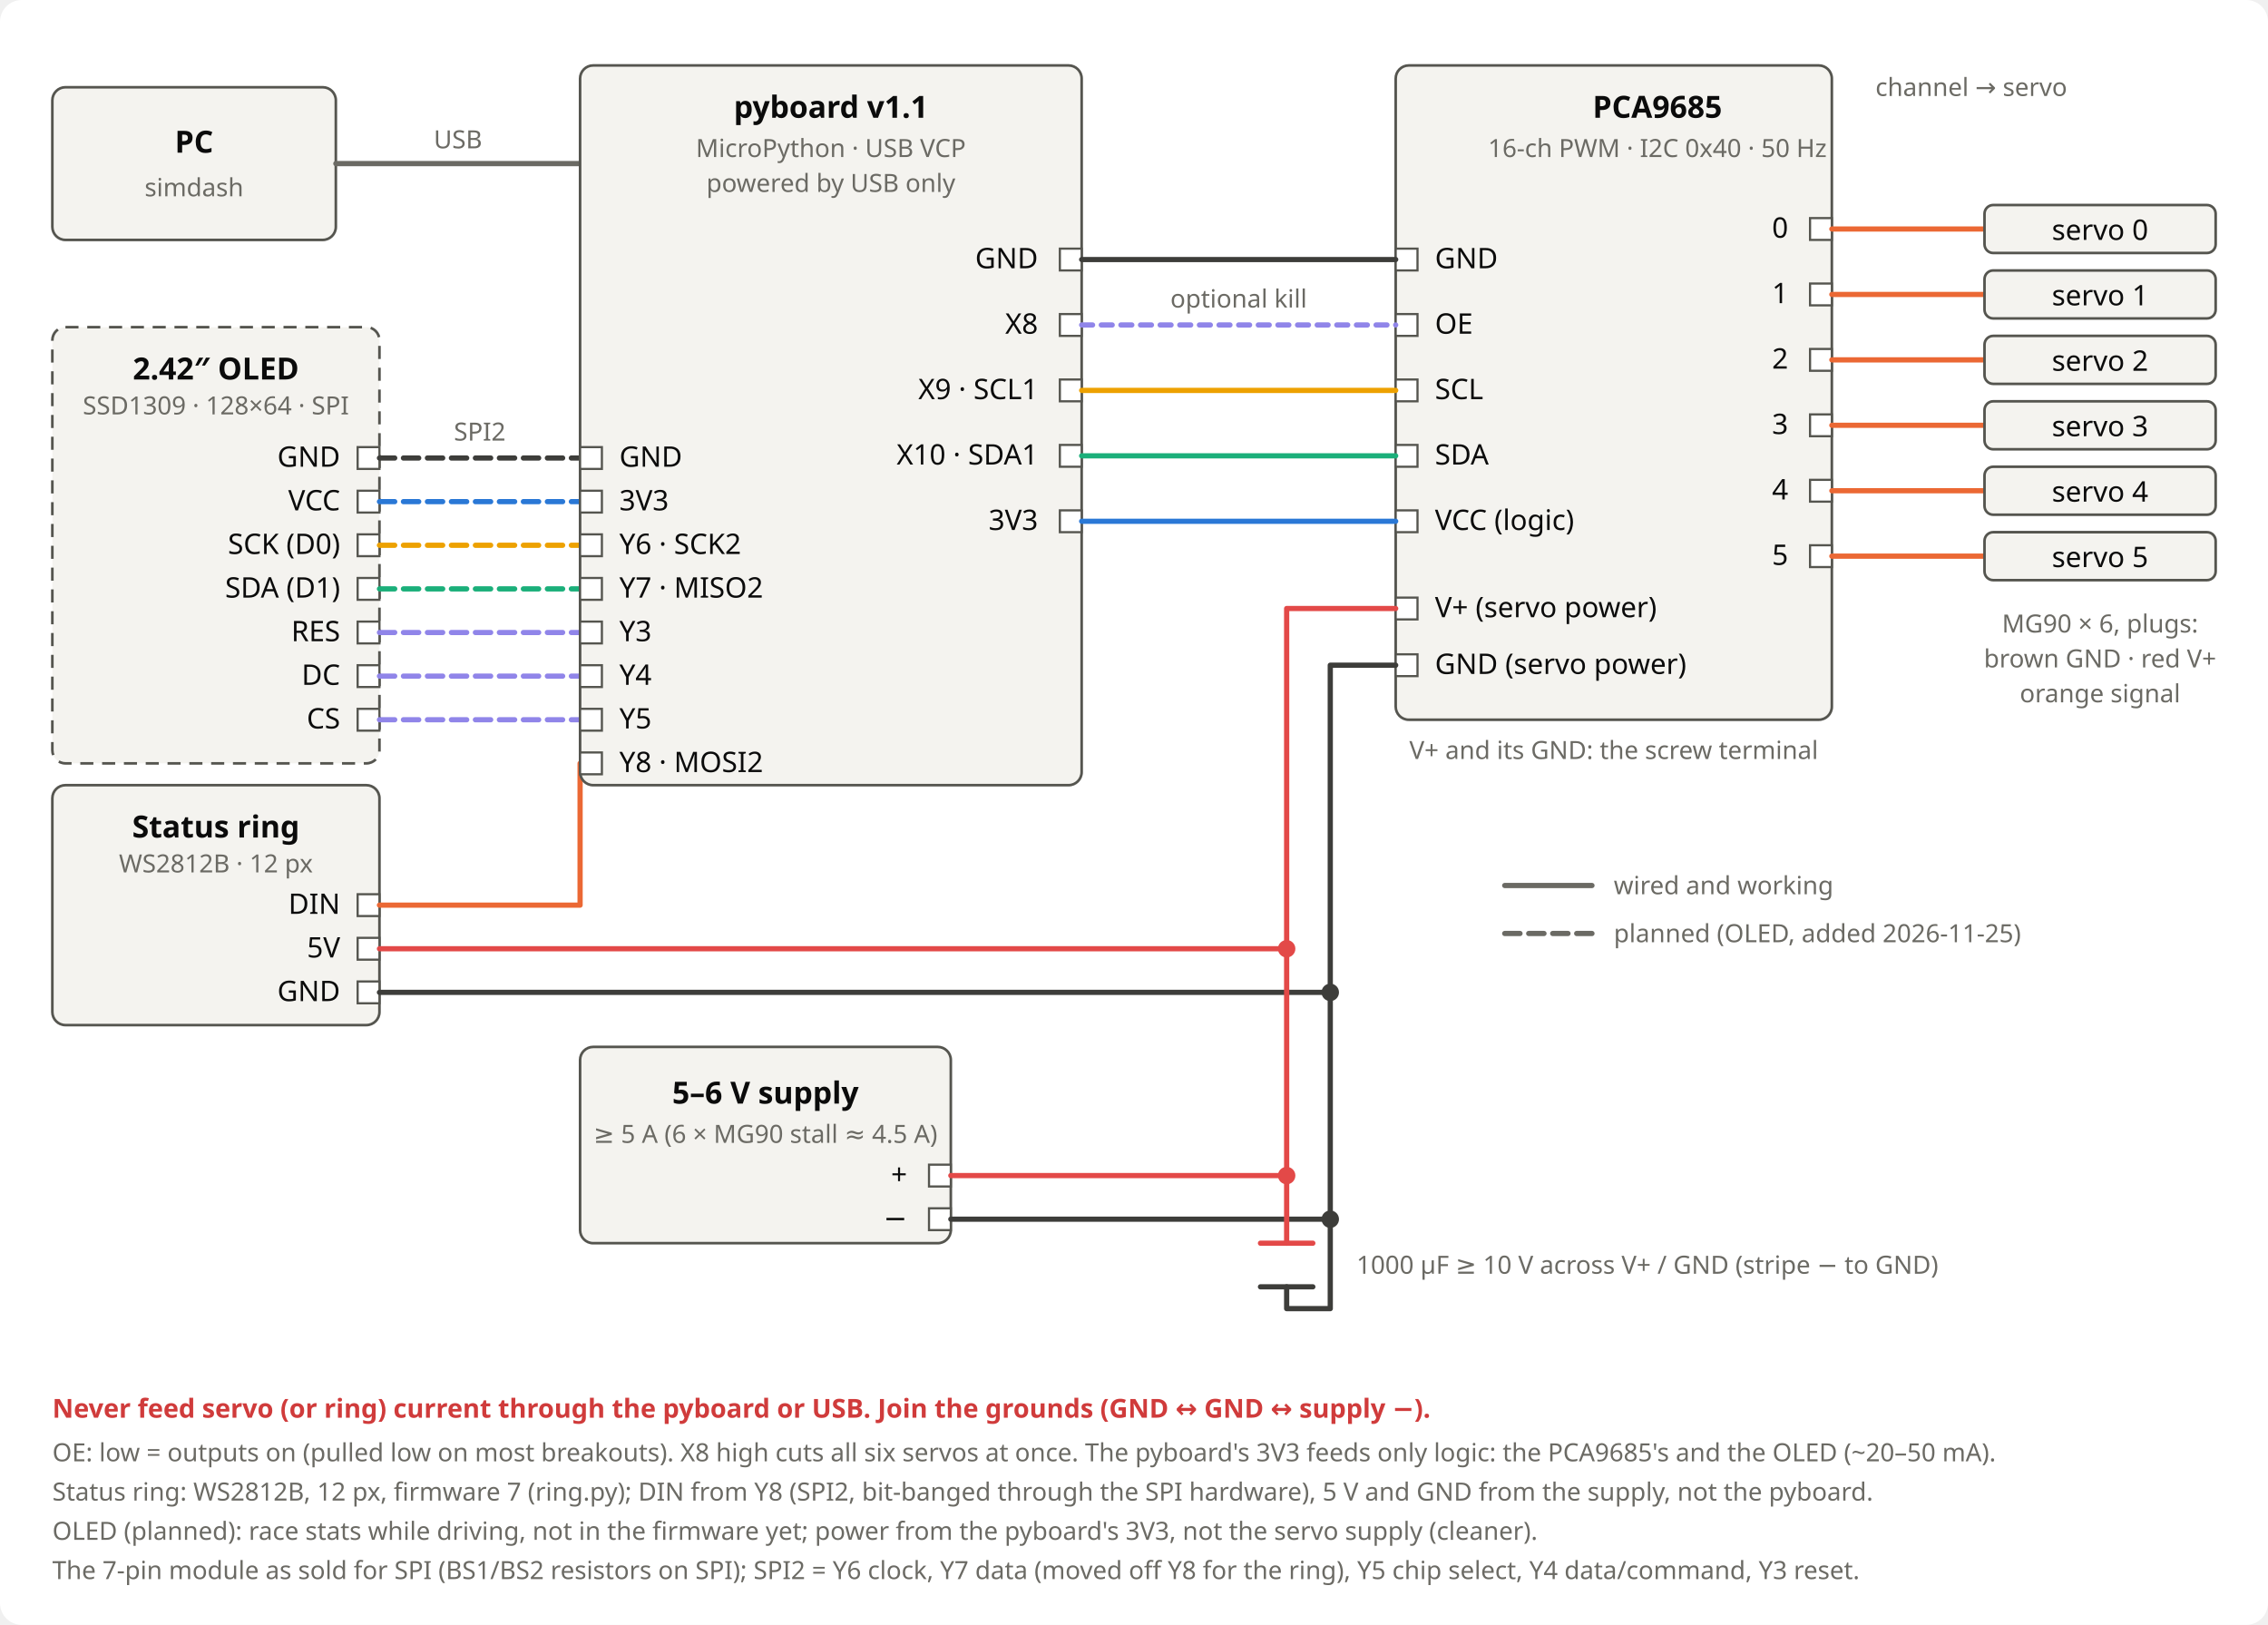
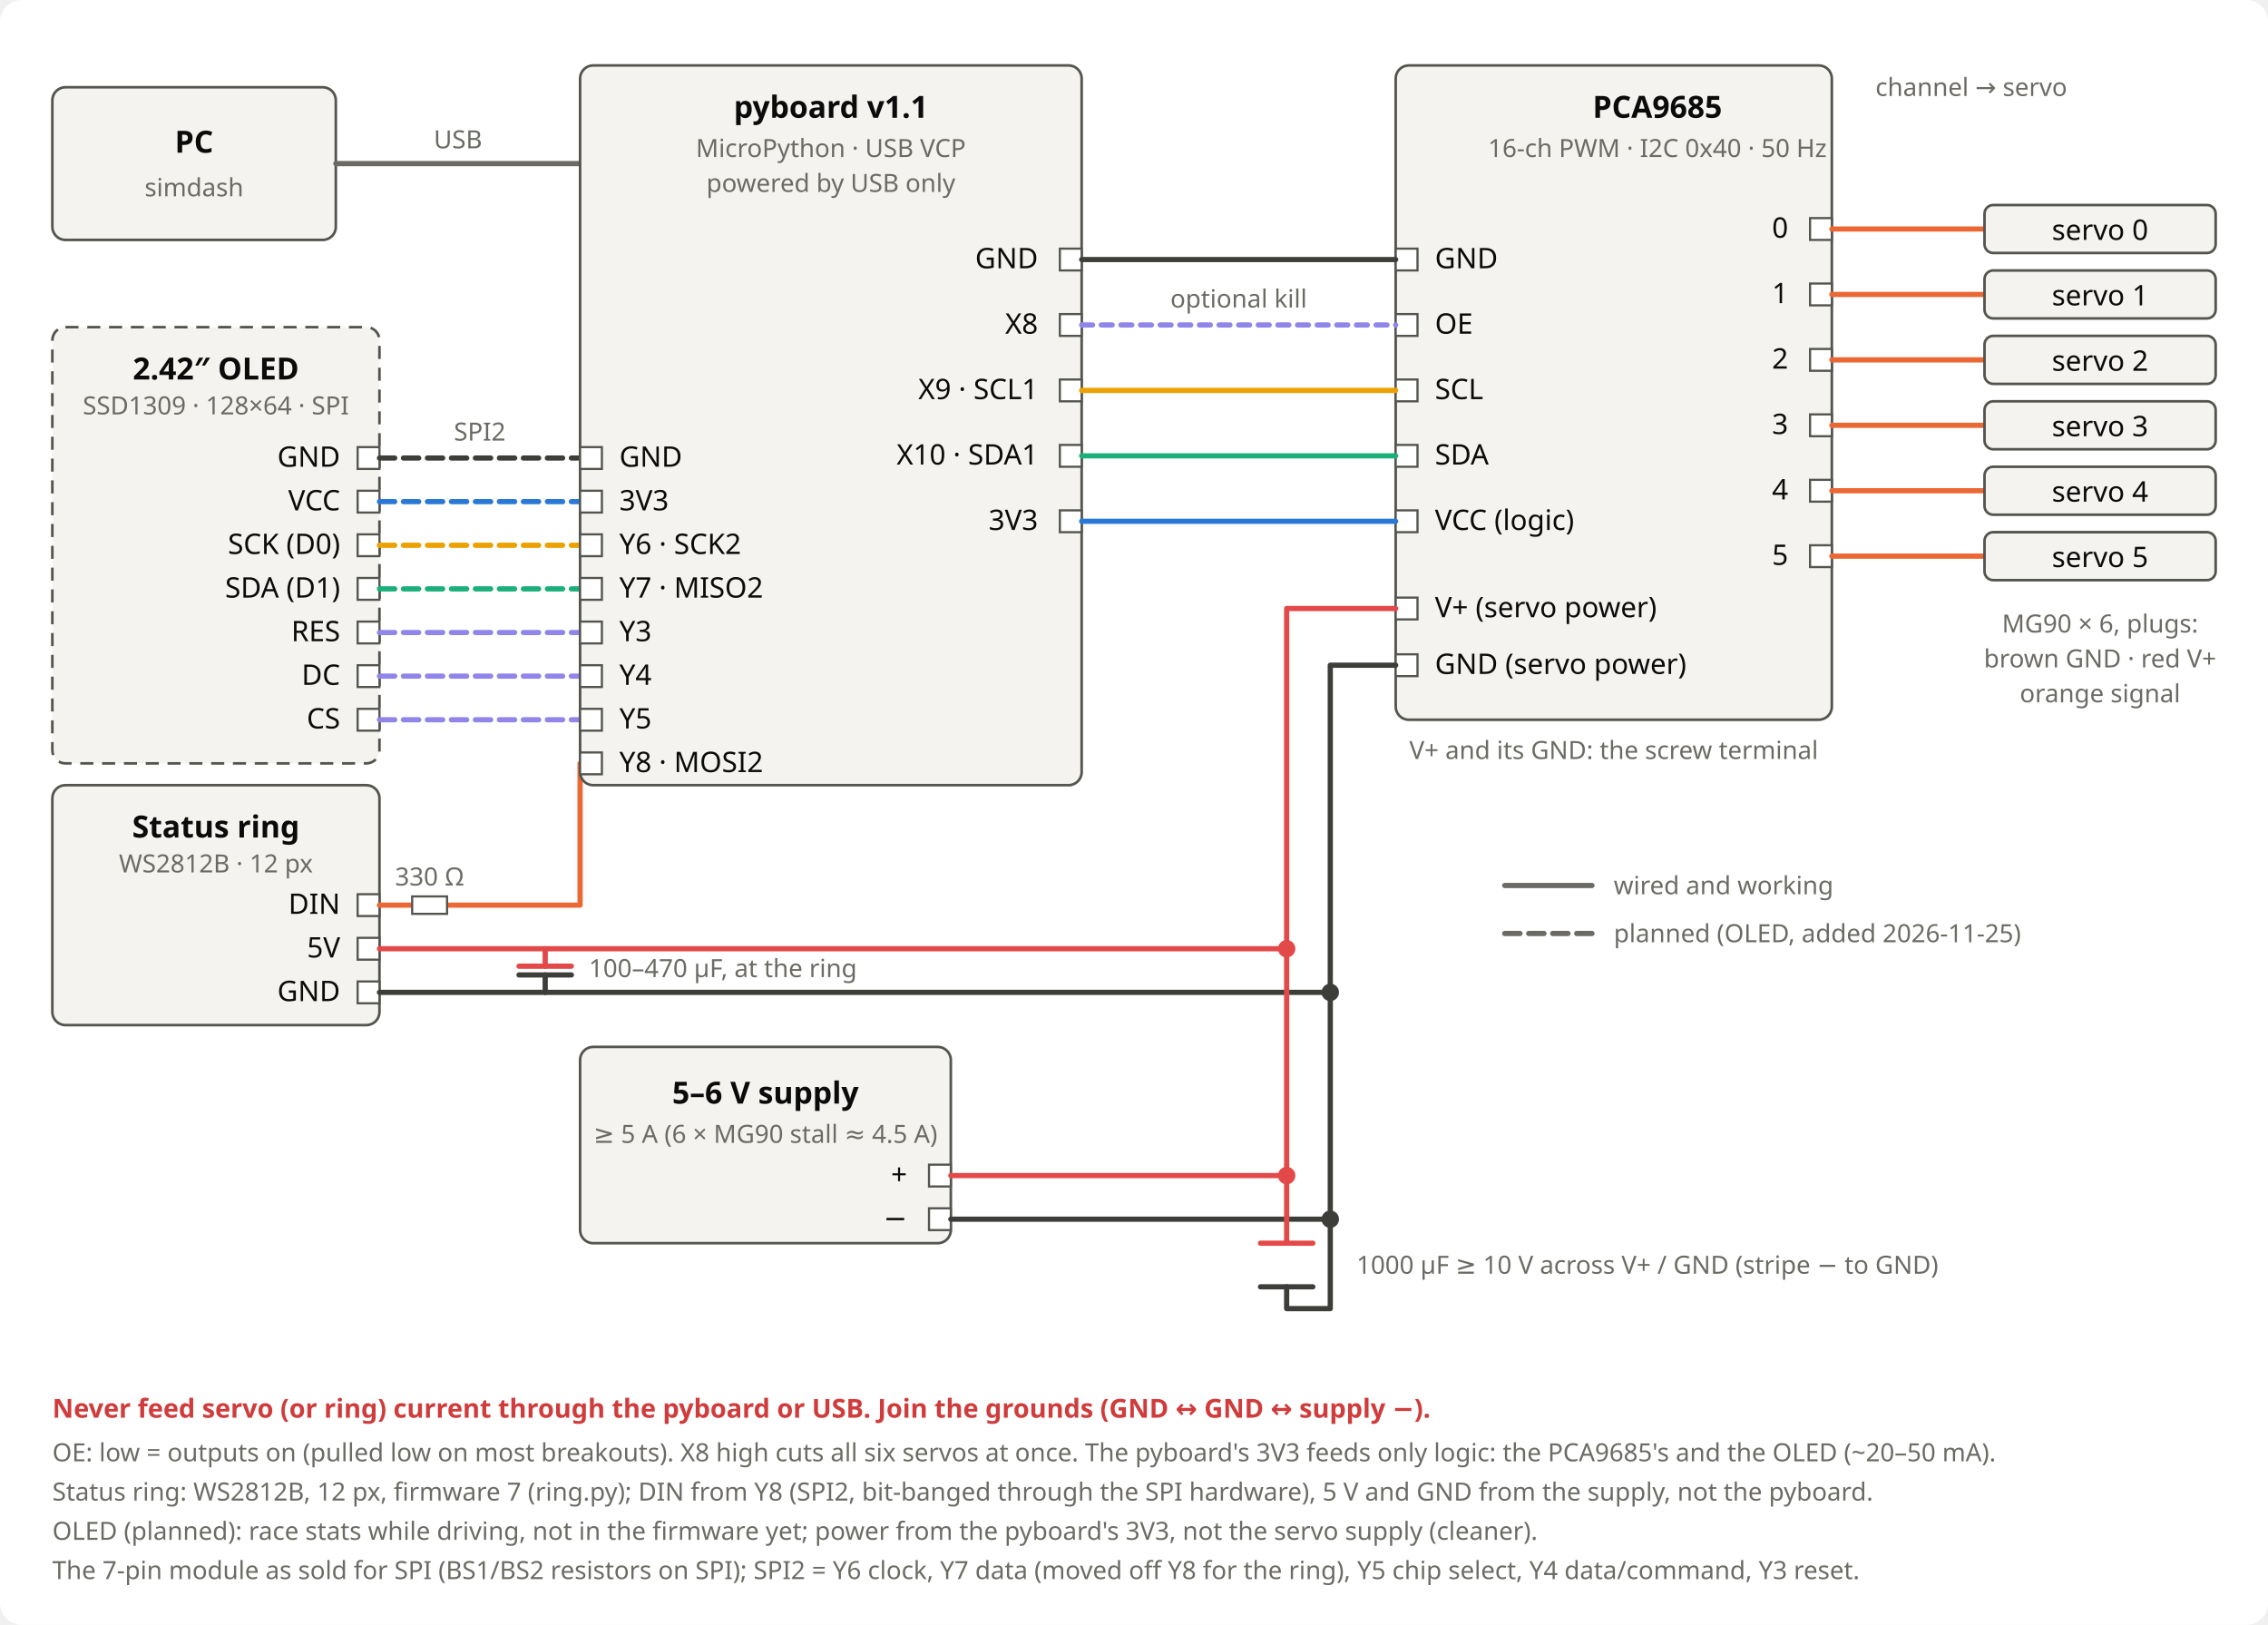
<svg xmlns="http://www.w3.org/2000/svg" viewBox="0 0 1040 745" font-family="system-ui, sans-serif" font-size="13" role="img" aria-labelledby="w6-title">
  <style>
  .w6-bg { fill: #ffffff; }
  .w6-box { fill: #f4f3ef; stroke: #55554f; stroke-width: 1.2; }
  .w6-plan { fill: #f4f3ef; stroke: #55554f; stroke-width: 1.2; stroke-dasharray: 6 4; }
  .w6-t { fill: #0b0b0b; }
  .w6-m { fill: #6b6a64; font-size: 11.5px; }
  .w6-h { fill: #0b0b0b; font-weight: 600; font-size: 14px; }
  .w6-pin { fill: #ffffff; stroke: #55554f; }
  .w6-w { fill: none; stroke-width: 2.4; stroke-linecap: round; stroke-linejoin: round; }
  .w6-gnd { stroke: #3d3d3a; } .w6-3v3 { stroke: #2a78d6; } .w6-sda { stroke: #1baf7a; } .w6-scl { stroke: #eda100; }
  .w6-oe { stroke: #9085e9; stroke-dasharray: 5 4; } .w6-vp { stroke: #e34948; } .w6-sig { stroke: #eb6834; } .w6-usb { stroke: #6b6a64; }
  .w6-ctl { stroke: #9085e9; }
  .w6-planw { stroke-dasharray: 7 4; }
  .w6-dot { stroke: none; }
  .w6-dot.w6-gnd { fill: #3d3d3a; } .w6-dot.w6-vp { fill: #e34948; }
  .w6-warn { fill: #d03b3b; font-size: 12px; font-weight: 600; }
  @media (prefers-color-scheme: dark) {
    .w6-bg { fill: #1a1a19; } .w6-box, .w6-plan { fill: #242423; stroke: #898781; } .w6-t, .w6-h { fill: #f0efec; }
    .w6-m { fill: #a3a29b; } .w6-pin { fill: #1a1a19; stroke: #898781; } .w6-gnd { stroke: #b5b4ae; } .w6-dot.w6-gnd { fill: #b5b4ae; }
    .w6-usb { stroke: #a3a29b; }
  }
</style>
  <rect class="w6-bg" width="1040" height="745" rx="10" />
  <path class="w6-w w6-usb" d="M690 406 H730" />
  <text class="w6-m" x="740" y="410">wired and working</text>
  <path class="w6-w w6-planw w6-usb" d="M690 428 H730" />
  <text class="w6-m" x="740" y="432">planned (OLED, added 2026-11-25)</text>
  <rect class="w6-box" x="24" y="40" width="130" height="70" rx="6" />
  <text class="w6-h" x="89" y="70" text-anchor="middle">PC</text>
  <text class="w6-m" x="89" y="90" text-anchor="middle">simdash</text>
  <path class="w6-w w6-usb" d="M154 75 H266" />
  <text class="w6-m" x="210" y="68" text-anchor="middle">USB</text>
  <rect class="w6-plan" x="24" y="150" width="150" height="200" rx="6" />
  <text class="w6-h" x="99" y="174" text-anchor="middle">2.42″ OLED</text>
  <text class="w6-m" x="99" y="190" text-anchor="middle">SSD1309 · 128×64 · SPI</text>
  <g class="w6-t">
    <rect class="w6-pin" x="164" y="205" width="10" height="10" />
    <text x="156" y="214" text-anchor="end">GND</text>
    <rect class="w6-pin" x="164" y="225" width="10" height="10" />
    <text x="156" y="234" text-anchor="end">VCC</text>
    <rect class="w6-pin" x="164" y="245" width="10" height="10" />
    <text x="156" y="254" text-anchor="end">SCK (D0)</text>
    <rect class="w6-pin" x="164" y="265" width="10" height="10" />
    <text x="156" y="274" text-anchor="end">SDA (D1)</text>
    <rect class="w6-pin" x="164" y="285" width="10" height="10" />
    <text x="156" y="294" text-anchor="end">RES</text>
    <rect class="w6-pin" x="164" y="305" width="10" height="10" />
    <text x="156" y="314" text-anchor="end">DC</text>
    <rect class="w6-pin" x="164" y="325" width="10" height="10" />
    <text x="156" y="334" text-anchor="end">CS</text>
  </g>
  <path class="w6-w w6-planw w6-gnd" d="M174 210 H266" />
  <path class="w6-w w6-planw w6-3v3" d="M174 230 H266" />
  <path class="w6-w w6-planw w6-scl" d="M174 250 H266" />
  <path class="w6-w w6-planw w6-sda" d="M174 270 H266" />
  <path class="w6-w w6-planw w6-ctl" d="M174 290 H266 M174 310 H266 M174 330 H266" />
  <text class="w6-m" x="220" y="202" text-anchor="middle">SPI2</text>
  <rect class="w6-box" x="24" y="360" width="150" height="110" rx="6" />
  <text class="w6-h" x="99" y="384" text-anchor="middle">Status ring</text>
  <text class="w6-m" x="99" y="400" text-anchor="middle">WS2812B · 12 px</text>
  <g class="w6-t">
    <rect class="w6-pin" x="164" y="410" width="10" height="10" />
    <text x="156" y="419" text-anchor="end">DIN</text>
    <rect class="w6-pin" x="164" y="430" width="10" height="10" />
    <text x="156" y="439" text-anchor="end">5V</text>
    <rect class="w6-pin" x="164" y="450" width="10" height="10" />
    <text x="156" y="459" text-anchor="end">GND</text>
  </g>
-   <path class="w6-w w6-sig" d="M174 415 H220 M266 350 V415 H220" />
+   <path class="w6-w w6-sig" d="M174 415 H189 M205 415 H220 M266 350 V415 H220" />
+   <rect class="w6-pin" x="189" y="411" width="16" height="8" />
+   <text class="w6-m" x="197" y="406" text-anchor="middle">330 Ω</text>
  <path class="w6-w w6-vp" d="M174 435 H590" />
  <circle class="w6-dot w6-vp" cx="590" cy="435" r="4" />
  <path class="w6-w w6-gnd" d="M174 455 H610" />
  <circle class="w6-dot w6-gnd" cx="610" cy="455" r="4" />
+   <path class="w6-w w6-vp" d="M250 435 V443" />
+   <path class="w6-w w6-gnd" d="M250 455 V447" />
+   <path class="w6-w w6-vp" d="M238 443 H262" />
+   <path class="w6-w w6-gnd" d="M238 447 H262" />
+   <text class="w6-m" x="270" y="448">100–470 µF, at the ring</text>
  <rect class="w6-box" x="266" y="30" width="230" height="330" rx="6" />
  <text class="w6-h" x="381" y="54" text-anchor="middle">pyboard v1.1</text>
  <text class="w6-m" x="381" y="72" text-anchor="middle">MicroPython · USB VCP</text>
  <text class="w6-m" x="381" y="88" text-anchor="middle">powered by USB only</text>
  <g class="w6-t">
    <rect class="w6-pin" x="486" y="114" width="10" height="10" />
    <text x="476" y="123" text-anchor="end">GND</text>
    <rect class="w6-pin" x="486" y="144" width="10" height="10" />
    <text x="476" y="153" text-anchor="end">X8</text>
    <rect class="w6-pin" x="486" y="174" width="10" height="10" />
    <text x="476" y="183" text-anchor="end">X9 · SCL1</text>
    <rect class="w6-pin" x="486" y="204" width="10" height="10" />
    <text x="476" y="213" text-anchor="end">X10 · SDA1</text>
    <rect class="w6-pin" x="486" y="234" width="10" height="10" />
    <text x="476" y="243" text-anchor="end">3V3</text>
    <rect class="w6-pin" x="266" y="205" width="10" height="10" />
    <text x="284" y="214">GND</text>
    <rect class="w6-pin" x="266" y="225" width="10" height="10" />
    <text x="284" y="234">3V3</text>
    <rect class="w6-pin" x="266" y="245" width="10" height="10" />
    <text x="284" y="254">Y6 · SCK2</text>
    <rect class="w6-pin" x="266" y="265" width="10" height="10" />
    <text x="284" y="274">Y7 · MISO2</text>
    <rect class="w6-pin" x="266" y="285" width="10" height="10" />
    <text x="284" y="294">Y3</text>
    <rect class="w6-pin" x="266" y="305" width="10" height="10" />
    <text x="284" y="314">Y4</text>
    <rect class="w6-pin" x="266" y="325" width="10" height="10" />
    <text x="284" y="334">Y5</text>
    <rect class="w6-pin" x="266" y="345" width="10" height="10" />
    <text x="284" y="354">Y8 · MOSI2</text>
  </g>
  <rect class="w6-box" x="640" y="30" width="200" height="300" rx="6" />
  <text class="w6-h" x="760" y="54" text-anchor="middle">PCA9685</text>
  <text class="w6-m" x="760" y="72" text-anchor="middle">16-ch PWM · I2C 0x40 · 50 Hz</text>
  <g class="w6-t">
    <rect class="w6-pin" x="640" y="114" width="10" height="10" />
    <text x="658" y="123">GND</text>
    <rect class="w6-pin" x="640" y="144" width="10" height="10" />
    <text x="658" y="153">OE</text>
    <rect class="w6-pin" x="640" y="174" width="10" height="10" />
    <text x="658" y="183">SCL</text>
    <rect class="w6-pin" x="640" y="204" width="10" height="10" />
    <text x="658" y="213">SDA</text>
    <rect class="w6-pin" x="640" y="234" width="10" height="10" />
    <text x="658" y="243">VCC (logic)</text>
    <rect class="w6-pin" x="640" y="274" width="10" height="10" />
    <text x="658" y="283">V+ (servo power)</text>
    <rect class="w6-pin" x="640" y="300" width="10" height="10" />
    <text x="658" y="309">GND (servo power)</text>
    <text class="w6-m" x="740" y="348" text-anchor="middle">V+ and its GND: the screw terminal</text>
  </g>
  <path class="w6-w w6-gnd" d="M496 119 H640" />
  <path class="w6-w w6-oe" d="M496 149 H640" />
  <path class="w6-w w6-scl" d="M496 179 H640" />
  <path class="w6-w w6-sda" d="M496 209 H640" />
  <path class="w6-w w6-3v3" d="M496 239 H640" />
  <text class="w6-m" x="568" y="141" text-anchor="middle">optional kill</text>
  <g class="w6-t">
    <text class="w6-m" x="860" y="44">channel → servo</text>
  </g>
  <g>
    <rect class="w6-pin" x="830" y="100" width="10" height="10" />
    <rect class="w6-pin" x="830" y="130" width="10" height="10" />
    <rect class="w6-pin" x="830" y="160" width="10" height="10" />
    <rect class="w6-pin" x="830" y="190" width="10" height="10" />
    <rect class="w6-pin" x="830" y="220" width="10" height="10" />
    <rect class="w6-pin" x="830" y="250" width="10" height="10" />
    <text class="w6-t" x="820" y="109" text-anchor="end">0</text>
    <text class="w6-t" x="820" y="139" text-anchor="end">1</text>
    <text class="w6-t" x="820" y="169" text-anchor="end">2</text>
    <text class="w6-t" x="820" y="199" text-anchor="end">3</text>
    <text class="w6-t" x="820" y="229" text-anchor="end">4</text>
    <text class="w6-t" x="820" y="259" text-anchor="end">5</text>
    <path class="w6-w w6-sig" d="M840 105 H910 M840 135 H910 M840 165 H910 M840 195 H910 M840 225 H910 M840 255 H910" />
  </g>
  <g>
    <rect class="w6-box" x="910" y="94" width="106" height="22" rx="4" />
    <text class="w6-t" x="963" y="110" text-anchor="middle">servo 0</text>
    <rect class="w6-box" x="910" y="124" width="106" height="22" rx="4" />
    <text class="w6-t" x="963" y="140" text-anchor="middle">servo 1</text>
    <rect class="w6-box" x="910" y="154" width="106" height="22" rx="4" />
    <text class="w6-t" x="963" y="170" text-anchor="middle">servo 2</text>
    <rect class="w6-box" x="910" y="184" width="106" height="22" rx="4" />
    <text class="w6-t" x="963" y="200" text-anchor="middle">servo 3</text>
    <rect class="w6-box" x="910" y="214" width="106" height="22" rx="4" />
    <text class="w6-t" x="963" y="230" text-anchor="middle">servo 4</text>
    <rect class="w6-box" x="910" y="244" width="106" height="22" rx="4" />
    <text class="w6-t" x="963" y="260" text-anchor="middle">servo 5</text>
  </g>
  <text class="w6-m" x="963" y="290" text-anchor="middle">MG90 × 6, plugs:</text>
  <text class="w6-m" x="963" y="306" text-anchor="middle">brown GND · red V+</text>
  <text class="w6-m" x="963" y="322" text-anchor="middle">orange signal</text>
  <rect class="w6-box" x="266" y="480" width="170" height="90" rx="6" />
  <text class="w6-h" x="351" y="506" text-anchor="middle">5–6 V supply</text>
  <text class="w6-m" x="351" y="524" text-anchor="middle">≥ 5 A (6 × MG90 stall ≈ 4.5 A)</text>
  <g class="w6-t">
    <rect class="w6-pin" x="426" y="534" width="10" height="10" />
    <text x="416" y="543" text-anchor="end">+</text>
    <rect class="w6-pin" x="426" y="554" width="10" height="10" />
    <text x="416" y="563" text-anchor="end">−</text>
  </g>
  <path class="w6-w w6-vp" d="M436 539 H590 V279 H640" />
  <path class="w6-w w6-gnd" d="M436 559 H610 V305 H640" />
  <path class="w6-w w6-vp" d="M590 539 V570" />
  <circle class="w6-dot w6-vp" cx="590" cy="539" r="4" />
  <path class="w6-w w6-gnd" d="M610 559 V600 H590 V590" />
  <circle class="w6-dot w6-gnd" cx="610" cy="559" r="4" />
  <path class="w6-w w6-vp" d="M578 570 H602" />
  <path class="w6-w w6-gnd" d="M578 590 H602" />
  <text class="w6-m" x="622" y="584">1000 µF ≥ 10 V across V+ / GND (stripe − to GND)</text>
  <text class="w6-warn" x="24" y="650">Never feed servo (or ring) current through the pyboard or USB. Join the grounds (GND ↔ GND ↔ supply −).</text>
  <text class="w6-m" x="24" y="670">OE: low = outputs on (pulled low on most breakouts). X8 high cuts all six servos at once. The pyboard's 3V3 feeds only logic: the PCA9685's and the OLED (~20–50 mA).</text>
  <text class="w6-m" x="24" y="688">Status ring: WS2812B, 12 px, firmware 7 (ring.py); DIN from Y8 (SPI2, bit-banged through the SPI hardware), 5 V and GND from the supply, not the pyboard.</text>
  <text class="w6-m" x="24" y="706">OLED (planned): race stats while driving, not in the firmware yet; power from the pyboard's 3V3, not the servo supply (cleaner).</text>
  <text class="w6-m" x="24" y="724">The 7-pin module as sold for SPI (BS1/BS2 resistors on SPI); SPI2 = Y6 clock, Y7 data (moved off Y8 for the ring), Y5 chip select, Y4 data/command, Y3 reset.</text>
</svg>
